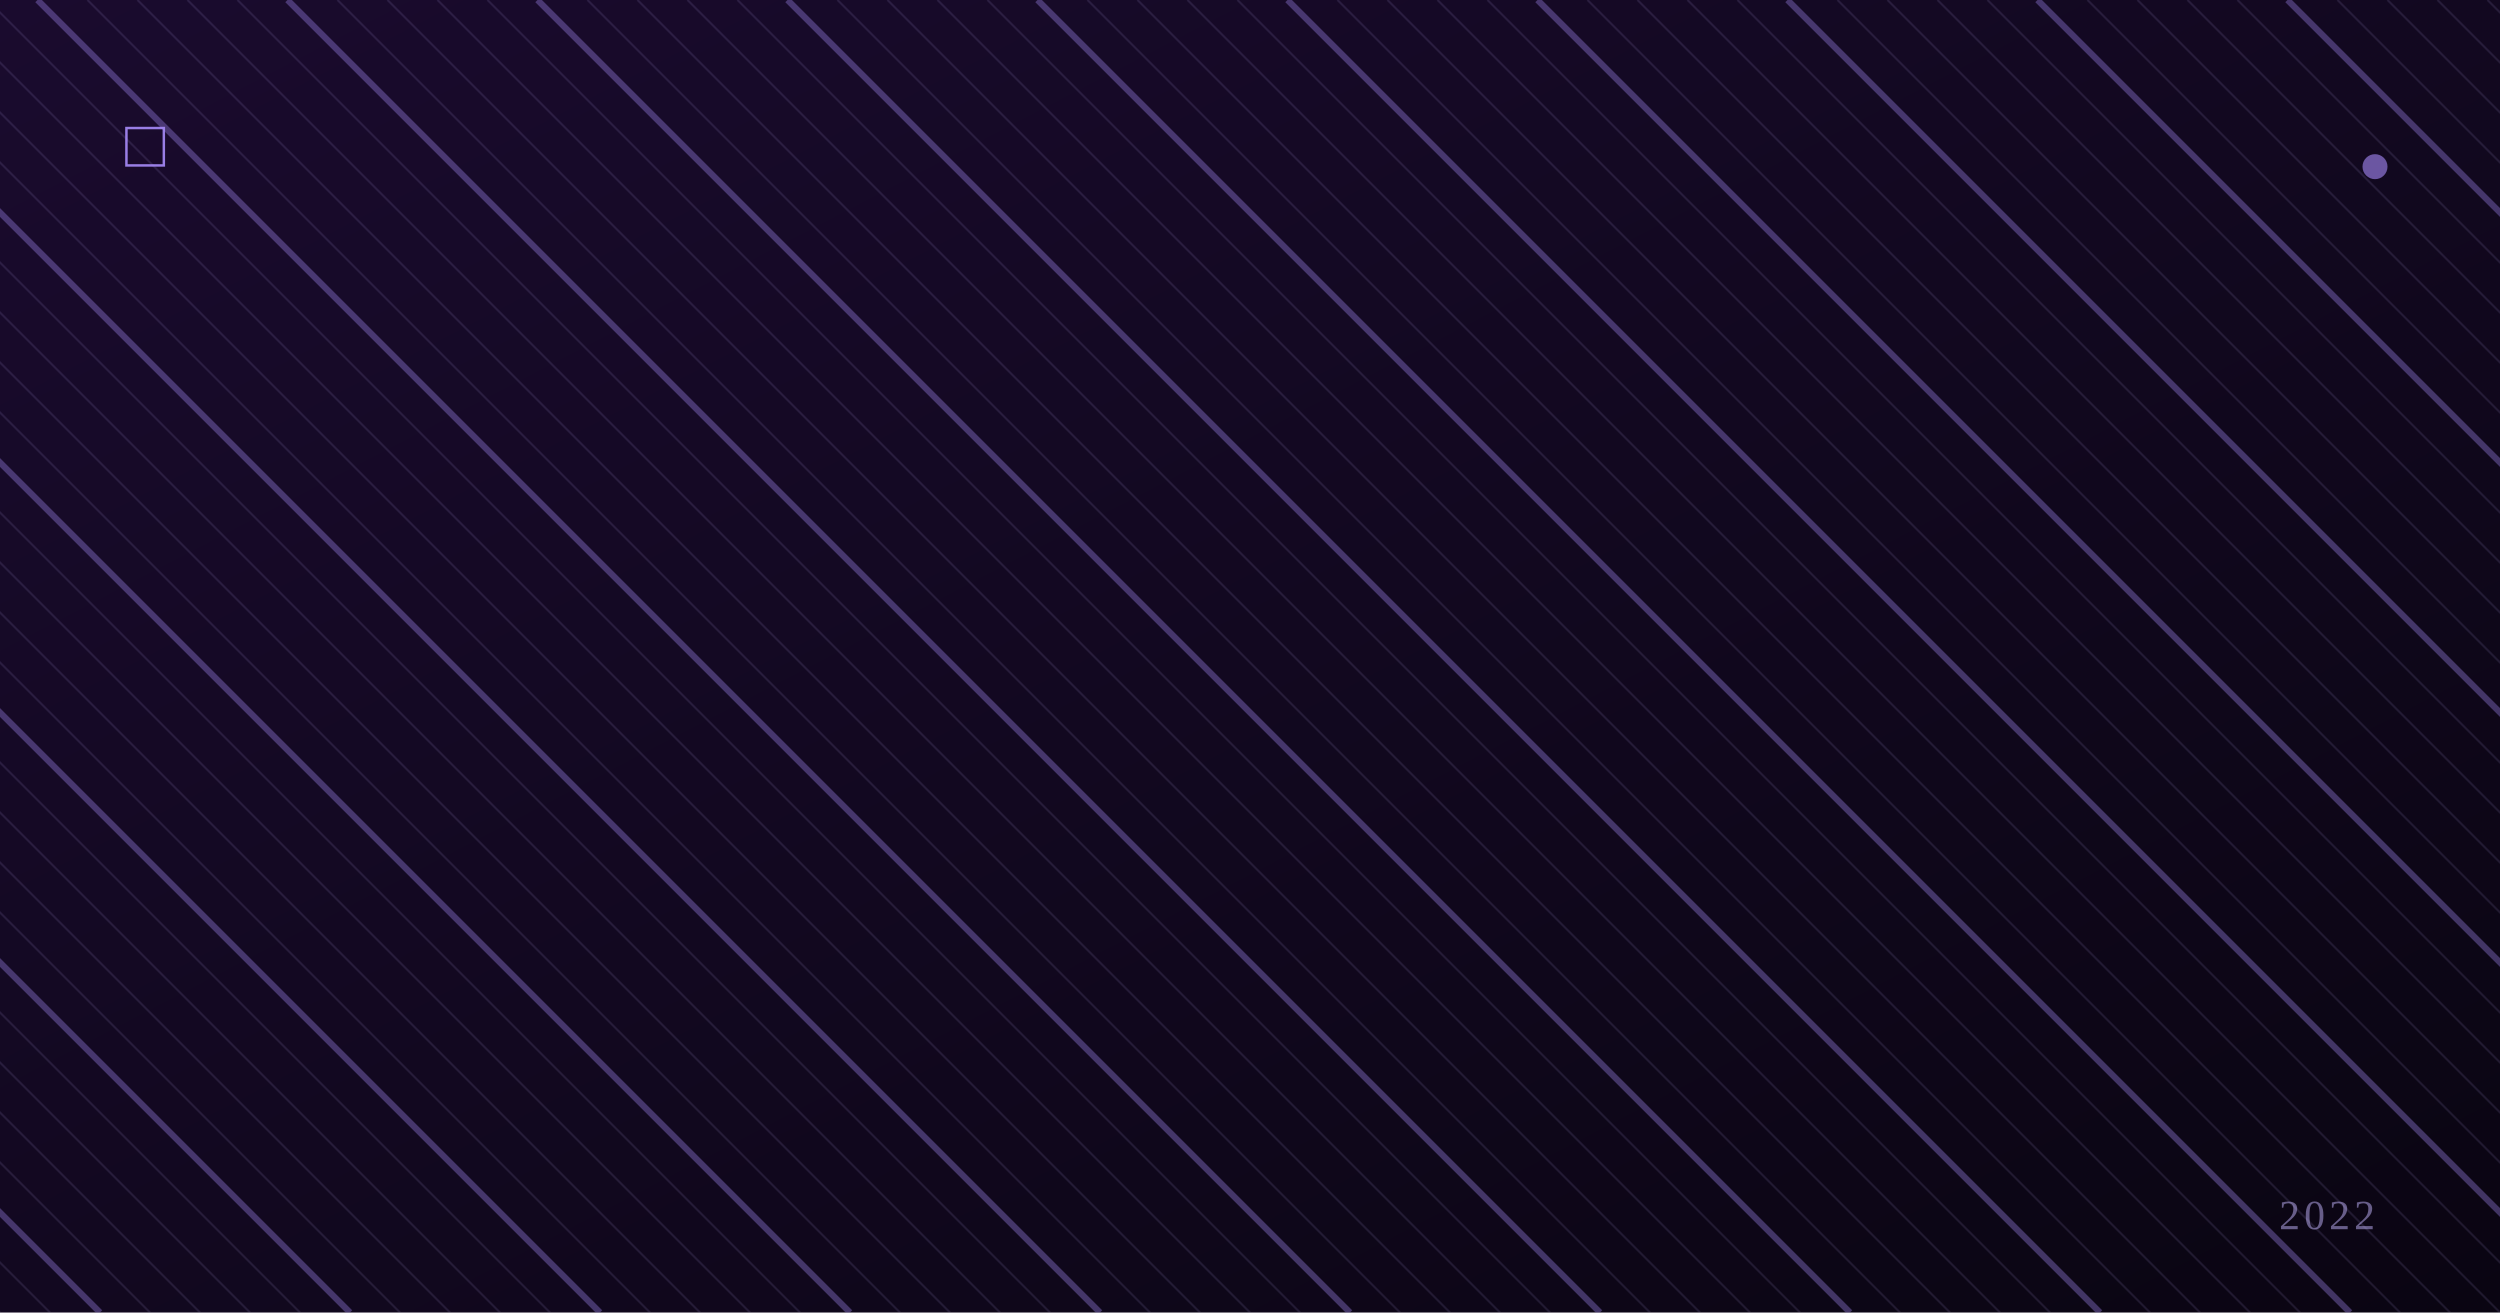
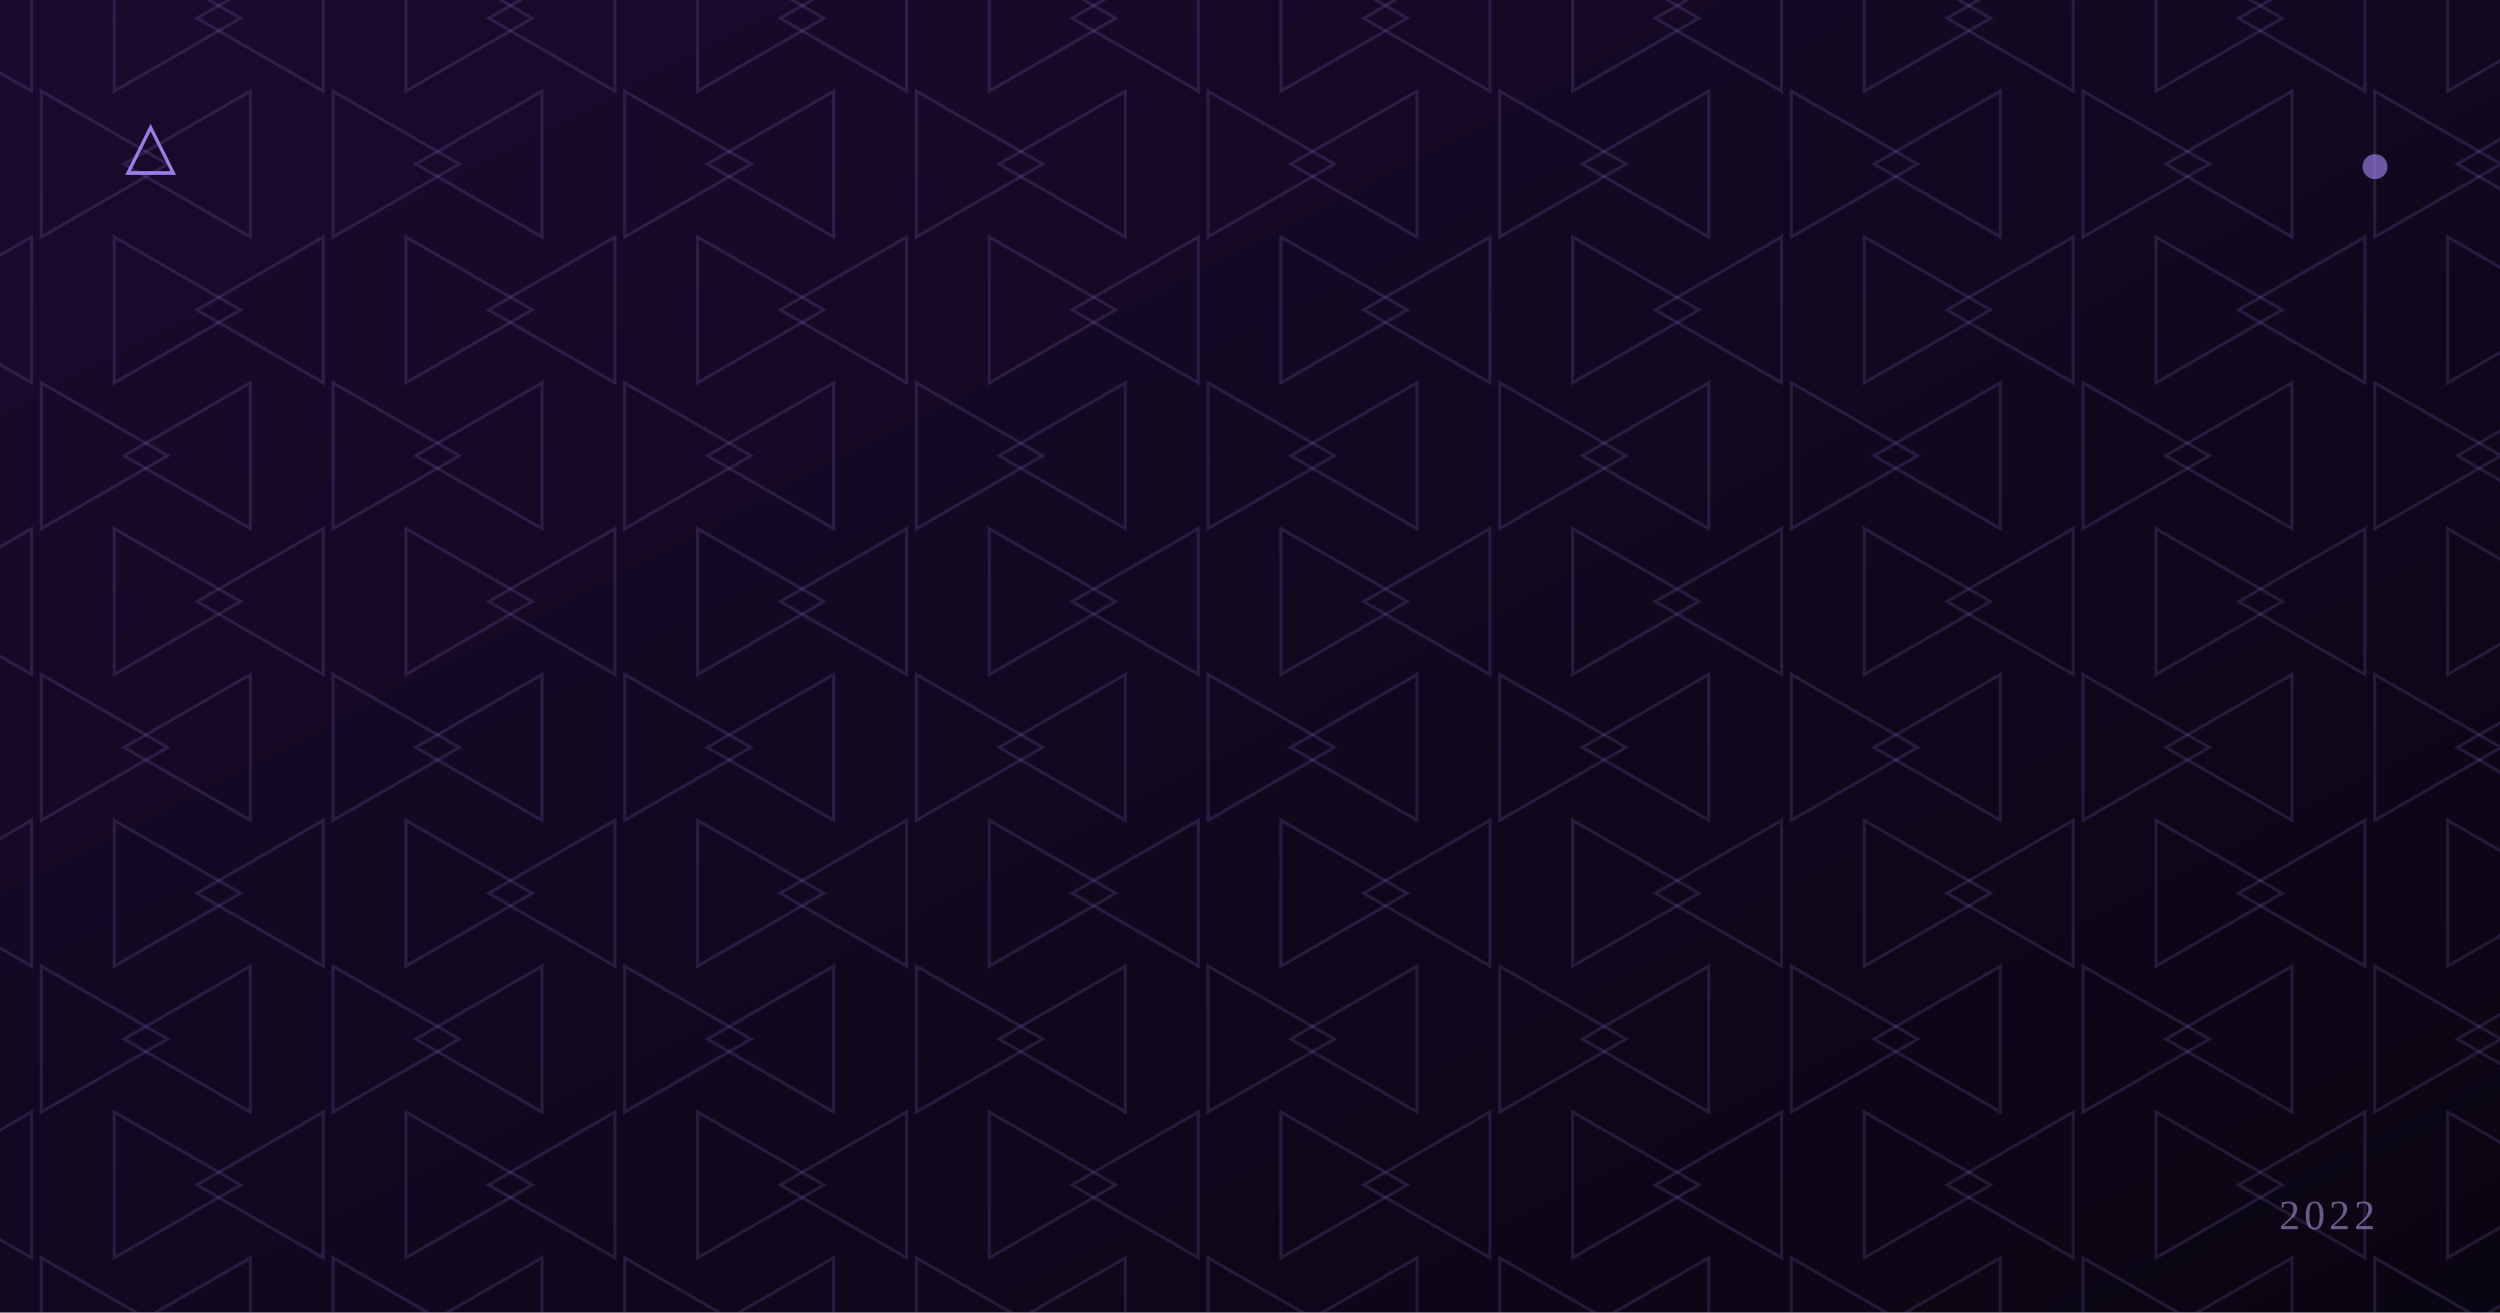
<svg xmlns="http://www.w3.org/2000/svg" viewBox="0 0 1200 630" width="1200" height="630" preserveAspectRatio="xMidYMid slice">
  <defs>
    <linearGradient id="bg-purple-2140036123" x1="0%" y1="0%" x2="100%" y2="100%">
      <stop offset="0%" stop-color="#1A0B2E" />
      <stop offset="100%" stop-color="#0A0512" />
    </linearGradient>
  </defs>
  <rect width="1200" height="630" fill="url(#bg-purple-2140036123)" />
-   <line x1="-630" y1="0" x2="0" y2="630" stroke="#C4B5FD" stroke-width="1" opacity="0.12" />
-   <line x1="-606" y1="0" x2="24" y2="630" stroke="#C4B5FD" stroke-width="1" opacity="0.12" />
-   <line x1="-582" y1="0" x2="48" y2="630" stroke="#A78BFA" stroke-width="3" opacity="0.35" />
-   <line x1="-558" y1="0" x2="72" y2="630" stroke="#C4B5FD" stroke-width="1" opacity="0.12" />
-   <line x1="-534" y1="0" x2="96" y2="630" stroke="#C4B5FD" stroke-width="1" opacity="0.12" />
-   <line x1="-510" y1="0" x2="120" y2="630" stroke="#C4B5FD" stroke-width="1" opacity="0.12" />
-   <line x1="-486" y1="0" x2="144" y2="630" stroke="#C4B5FD" stroke-width="1" opacity="0.12" />
-   <line x1="-462" y1="0" x2="168" y2="630" stroke="#A78BFA" stroke-width="3" opacity="0.35" />
-   <line x1="-438" y1="0" x2="192" y2="630" stroke="#C4B5FD" stroke-width="1" opacity="0.12" />
-   <line x1="-414" y1="0" x2="216" y2="630" stroke="#C4B5FD" stroke-width="1" opacity="0.12" />
-   <line x1="-390" y1="0" x2="240" y2="630" stroke="#C4B5FD" stroke-width="1" opacity="0.12" />
-   <line x1="-366" y1="0" x2="264" y2="630" stroke="#C4B5FD" stroke-width="1" opacity="0.12" />
-   <line x1="-342" y1="0" x2="288" y2="630" stroke="#A78BFA" stroke-width="3" opacity="0.35" />
-   <line x1="-318" y1="0" x2="312" y2="630" stroke="#C4B5FD" stroke-width="1" opacity="0.12" />
-   <line x1="-294" y1="0" x2="336" y2="630" stroke="#C4B5FD" stroke-width="1" opacity="0.12" />
-   <line x1="-270" y1="0" x2="360" y2="630" stroke="#C4B5FD" stroke-width="1" opacity="0.12" />
-   <line x1="-246" y1="0" x2="384" y2="630" stroke="#C4B5FD" stroke-width="1" opacity="0.12" />
-   <line x1="-222" y1="0" x2="408" y2="630" stroke="#A78BFA" stroke-width="3" opacity="0.35" />
-   <line x1="-198" y1="0" x2="432" y2="630" stroke="#C4B5FD" stroke-width="1" opacity="0.12" />
-   <line x1="-174" y1="0" x2="456" y2="630" stroke="#C4B5FD" stroke-width="1" opacity="0.12" />
-   <line x1="-150" y1="0" x2="480" y2="630" stroke="#C4B5FD" stroke-width="1" opacity="0.12" />
-   <line x1="-126" y1="0" x2="504" y2="630" stroke="#C4B5FD" stroke-width="1" opacity="0.12" />
-   <line x1="-102" y1="0" x2="528" y2="630" stroke="#A78BFA" stroke-width="3" opacity="0.35" />
-   <line x1="-78" y1="0" x2="552" y2="630" stroke="#C4B5FD" stroke-width="1" opacity="0.12" />
-   <line x1="-54" y1="0" x2="576" y2="630" stroke="#C4B5FD" stroke-width="1" opacity="0.12" />
-   <line x1="-30" y1="0" x2="600" y2="630" stroke="#C4B5FD" stroke-width="1" opacity="0.12" />
-   <line x1="-6" y1="0" x2="624" y2="630" stroke="#C4B5FD" stroke-width="1" opacity="0.12" />
-   <line x1="18" y1="0" x2="648" y2="630" stroke="#A78BFA" stroke-width="3" opacity="0.35" />
-   <line x1="42" y1="0" x2="672" y2="630" stroke="#C4B5FD" stroke-width="1" opacity="0.12" />
-   <line x1="66" y1="0" x2="696" y2="630" stroke="#C4B5FD" stroke-width="1" opacity="0.12" />
-   <line x1="90" y1="0" x2="720" y2="630" stroke="#C4B5FD" stroke-width="1" opacity="0.12" />
-   <line x1="114" y1="0" x2="744" y2="630" stroke="#C4B5FD" stroke-width="1" opacity="0.12" />
-   <line x1="138" y1="0" x2="768" y2="630" stroke="#A78BFA" stroke-width="3" opacity="0.35" />
-   <line x1="162" y1="0" x2="792" y2="630" stroke="#C4B5FD" stroke-width="1" opacity="0.12" />
-   <line x1="186" y1="0" x2="816" y2="630" stroke="#C4B5FD" stroke-width="1" opacity="0.12" />
-   <line x1="210" y1="0" x2="840" y2="630" stroke="#C4B5FD" stroke-width="1" opacity="0.12" />
-   <line x1="234" y1="0" x2="864" y2="630" stroke="#C4B5FD" stroke-width="1" opacity="0.12" />
-   <line x1="258" y1="0" x2="888" y2="630" stroke="#A78BFA" stroke-width="3" opacity="0.35" />
-   <line x1="282" y1="0" x2="912" y2="630" stroke="#C4B5FD" stroke-width="1" opacity="0.12" />
-   <line x1="306" y1="0" x2="936" y2="630" stroke="#C4B5FD" stroke-width="1" opacity="0.12" />
-   <line x1="330" y1="0" x2="960" y2="630" stroke="#C4B5FD" stroke-width="1" opacity="0.12" />
-   <line x1="354" y1="0" x2="984" y2="630" stroke="#C4B5FD" stroke-width="1" opacity="0.12" />
-   <line x1="378" y1="0" x2="1008" y2="630" stroke="#A78BFA" stroke-width="3" opacity="0.35" />
-   <line x1="402" y1="0" x2="1032" y2="630" stroke="#C4B5FD" stroke-width="1" opacity="0.12" />
-   <line x1="426" y1="0" x2="1056" y2="630" stroke="#C4B5FD" stroke-width="1" opacity="0.12" />
-   <line x1="450" y1="0" x2="1080" y2="630" stroke="#C4B5FD" stroke-width="1" opacity="0.12" />
-   <line x1="474" y1="0" x2="1104" y2="630" stroke="#C4B5FD" stroke-width="1" opacity="0.12" />
-   <line x1="498" y1="0" x2="1128" y2="630" stroke="#A78BFA" stroke-width="3" opacity="0.35" />
-   <line x1="522" y1="0" x2="1152" y2="630" stroke="#C4B5FD" stroke-width="1" opacity="0.12" />
-   <line x1="546" y1="0" x2="1176" y2="630" stroke="#C4B5FD" stroke-width="1" opacity="0.12" />
-   <line x1="570" y1="0" x2="1200" y2="630" stroke="#C4B5FD" stroke-width="1" opacity="0.12" />
-   <line x1="594" y1="0" x2="1224" y2="630" stroke="#C4B5FD" stroke-width="1" opacity="0.12" />
-   <line x1="618" y1="0" x2="1248" y2="630" stroke="#A78BFA" stroke-width="3" opacity="0.35" />
-   <line x1="642" y1="0" x2="1272" y2="630" stroke="#C4B5FD" stroke-width="1" opacity="0.12" />
-   <line x1="666" y1="0" x2="1296" y2="630" stroke="#C4B5FD" stroke-width="1" opacity="0.12" />
-   <line x1="690" y1="0" x2="1320" y2="630" stroke="#C4B5FD" stroke-width="1" opacity="0.12" />
-   <line x1="714" y1="0" x2="1344" y2="630" stroke="#C4B5FD" stroke-width="1" opacity="0.12" />
-   <line x1="738" y1="0" x2="1368" y2="630" stroke="#A78BFA" stroke-width="3" opacity="0.35" />
-   <line x1="762" y1="0" x2="1392" y2="630" stroke="#C4B5FD" stroke-width="1" opacity="0.12" />
-   <line x1="786" y1="0" x2="1416" y2="630" stroke="#C4B5FD" stroke-width="1" opacity="0.12" />
-   <line x1="810" y1="0" x2="1440" y2="630" stroke="#C4B5FD" stroke-width="1" opacity="0.12" />
-   <line x1="834" y1="0" x2="1464" y2="630" stroke="#C4B5FD" stroke-width="1" opacity="0.12" />
-   <line x1="858" y1="0" x2="1488" y2="630" stroke="#A78BFA" stroke-width="3" opacity="0.35" />
-   <line x1="882" y1="0" x2="1512" y2="630" stroke="#C4B5FD" stroke-width="1" opacity="0.12" />
-   <line x1="906" y1="0" x2="1536" y2="630" stroke="#C4B5FD" stroke-width="1" opacity="0.12" />
-   <line x1="930" y1="0" x2="1560" y2="630" stroke="#C4B5FD" stroke-width="1" opacity="0.12" />
-   <line x1="954" y1="0" x2="1584" y2="630" stroke="#C4B5FD" stroke-width="1" opacity="0.12" />
-   <line x1="978" y1="0" x2="1608" y2="630" stroke="#A78BFA" stroke-width="3" opacity="0.35" />
-   <line x1="1002" y1="0" x2="1632" y2="630" stroke="#C4B5FD" stroke-width="1" opacity="0.12" />
-   <line x1="1026" y1="0" x2="1656" y2="630" stroke="#C4B5FD" stroke-width="1" opacity="0.12" />
-   <line x1="1050" y1="0" x2="1680" y2="630" stroke="#C4B5FD" stroke-width="1" opacity="0.12" />
-   <line x1="1074" y1="0" x2="1704" y2="630" stroke="#C4B5FD" stroke-width="1" opacity="0.12" />
-   <line x1="1098" y1="0" x2="1728" y2="630" stroke="#A78BFA" stroke-width="3" opacity="0.35" />
-   <line x1="1122" y1="0" x2="1752" y2="630" stroke="#C4B5FD" stroke-width="1" opacity="0.12" />
-   <line x1="1146" y1="0" x2="1776" y2="630" stroke="#C4B5FD" stroke-width="1" opacity="0.12" />
-   <line x1="1170" y1="0" x2="1800" y2="630" stroke="#C4B5FD" stroke-width="1" opacity="0.12" />
-   <line x1="1194" y1="0" x2="1824" y2="630" stroke="#C4B5FD" stroke-width="1" opacity="0.12" />
-   <line x1="1218" y1="0" x2="1848" y2="630" stroke="#A78BFA" stroke-width="3" opacity="0.35" />
-   <line x1="1242" y1="0" x2="1872" y2="630" stroke="#C4B5FD" stroke-width="1" opacity="0.12" />
-   <line x1="1266" y1="0" x2="1896" y2="630" stroke="#C4B5FD" stroke-width="1" opacity="0.12" />
-   <line x1="1290" y1="0" x2="1920" y2="630" stroke="#C4B5FD" stroke-width="1" opacity="0.12" />
-   <line x1="1314" y1="0" x2="1944" y2="630" stroke="#C4B5FD" stroke-width="1" opacity="0.12" />
-   <line x1="1338" y1="0" x2="1968" y2="630" stroke="#A78BFA" stroke-width="3" opacity="0.35" />
-   <line x1="1362" y1="0" x2="1992" y2="630" stroke="#C4B5FD" stroke-width="1" opacity="0.12" />
-   <line x1="1386" y1="0" x2="2016" y2="630" stroke="#C4B5FD" stroke-width="1" opacity="0.12" />
-   <line x1="1410" y1="0" x2="2040" y2="630" stroke="#C4B5FD" stroke-width="1" opacity="0.12" />
-   <line x1="1434" y1="0" x2="2064" y2="630" stroke="#C4B5FD" stroke-width="1" opacity="0.12" />
-   <line x1="1458" y1="0" x2="2088" y2="630" stroke="#A78BFA" stroke-width="3" opacity="0.35" />
-   <line x1="1482" y1="0" x2="2112" y2="630" stroke="#C4B5FD" stroke-width="1" opacity="0.12" />
-   <line x1="1506" y1="0" x2="2136" y2="630" stroke="#C4B5FD" stroke-width="1" opacity="0.12" />
-   <line x1="1530" y1="0" x2="2160" y2="630" stroke="#C4B5FD" stroke-width="1" opacity="0.12" />
-   <line x1="1554" y1="0" x2="2184" y2="630" stroke="#C4B5FD" stroke-width="1" opacity="0.12" />
-   <line x1="1578" y1="0" x2="2208" y2="630" stroke="#A78BFA" stroke-width="3" opacity="0.35" />
-   <line x1="1602" y1="0" x2="2232" y2="630" stroke="#C4B5FD" stroke-width="1" opacity="0.12" />
-   <line x1="1626" y1="0" x2="2256" y2="630" stroke="#C4B5FD" stroke-width="1" opacity="0.12" />
-   <line x1="1650" y1="0" x2="2280" y2="630" stroke="#C4B5FD" stroke-width="1" opacity="0.12" />
-   <line x1="1674" y1="0" x2="2304" y2="630" stroke="#C4B5FD" stroke-width="1" opacity="0.12" />
-   <line x1="1698" y1="0" x2="2328" y2="630" stroke="#A78BFA" stroke-width="3" opacity="0.35" />
-   <line x1="1722" y1="0" x2="2352" y2="630" stroke="#C4B5FD" stroke-width="1" opacity="0.12" />
-   <line x1="1746" y1="0" x2="2376" y2="630" stroke="#C4B5FD" stroke-width="1" opacity="0.12" />
-   <line x1="1770" y1="0" x2="2400" y2="630" stroke="#C4B5FD" stroke-width="1" opacity="0.12" />
-   <line x1="1794" y1="0" x2="2424" y2="630" stroke="#C4B5FD" stroke-width="1" opacity="0.12" />
-   <line x1="1818" y1="0" x2="2448" y2="630" stroke="#A78BFA" stroke-width="3" opacity="0.35" />
-   <text x="60" y="80" font-family="Georgia, 'Times New Roman', serif" font-size="32" fill="#A78BFA" opacity="0.9">□</text>
+   <polygon points="-70,-30.31 -105,30.31 -35,30.31" fill="none" stroke="#A78BFA" stroke-width="1.5" opacity="0.15" transform="rotate(-30 -70 0)" />
+   <polygon points="0,-30.31 -35,30.31 35,30.31" fill="none" stroke="#A78BFA" stroke-width="1.5" opacity="0.15" transform="rotate(30 0 0)" />
+   <polygon points="70,-30.31 35,30.31 105,30.31" fill="none" stroke="#A78BFA" stroke-width="1.5" opacity="0.15" transform="rotate(-30 70 0)" />
+   <polygon points="140,-30.31 105,30.31 175,30.31" fill="none" stroke="#A78BFA" stroke-width="1.5" opacity="0.15" transform="rotate(30 140 0)" />
+   <polygon points="210,-30.31 175,30.31 245,30.31" fill="none" stroke="#A78BFA" stroke-width="1.5" opacity="0.15" transform="rotate(-30 210 0)" />
+   <polygon points="280,-30.31 245,30.31 315,30.31" fill="none" stroke="#A78BFA" stroke-width="1.5" opacity="0.15" transform="rotate(30 280 0)" />
+   <polygon points="350,-30.31 315,30.31 385,30.31" fill="none" stroke="#A78BFA" stroke-width="1.5" opacity="0.15" transform="rotate(-30 350 0)" />
+   <polygon points="420,-30.31 385,30.31 455,30.31" fill="none" stroke="#A78BFA" stroke-width="1.5" opacity="0.15" transform="rotate(30 420 0)" />
+   <polygon points="490,-30.31 455,30.31 525,30.31" fill="none" stroke="#A78BFA" stroke-width="1.5" opacity="0.15" transform="rotate(-30 490 0)" />
+   <polygon points="560,-30.31 525,30.31 595,30.31" fill="none" stroke="#A78BFA" stroke-width="1.5" opacity="0.15" transform="rotate(30 560 0)" />
+   <polygon points="630,-30.31 595,30.31 665,30.31" fill="none" stroke="#A78BFA" stroke-width="1.5" opacity="0.15" transform="rotate(-30 630 0)" />
+   <polygon points="700,-30.31 665,30.31 735,30.31" fill="none" stroke="#A78BFA" stroke-width="1.5" opacity="0.15" transform="rotate(30 700 0)" />
+   <polygon points="770,-30.31 735,30.31 805,30.31" fill="none" stroke="#A78BFA" stroke-width="1.5" opacity="0.15" transform="rotate(-30 770 0)" />
+   <polygon points="840,-30.31 805,30.31 875,30.31" fill="none" stroke="#A78BFA" stroke-width="1.5" opacity="0.15" transform="rotate(30 840 0)" />
+   <polygon points="910,-30.31 875,30.31 945,30.31" fill="none" stroke="#A78BFA" stroke-width="1.5" opacity="0.15" transform="rotate(-30 910 0)" />
+   <polygon points="980,-30.31 945,30.31 1015,30.31" fill="none" stroke="#A78BFA" stroke-width="1.5" opacity="0.15" transform="rotate(30 980 0)" />
+   <polygon points="1050,-30.31 1015,30.31 1085,30.31" fill="none" stroke="#A78BFA" stroke-width="1.5" opacity="0.15" transform="rotate(-30 1050 0)" />
+   <polygon points="1120,-30.31 1085,30.31 1155,30.31" fill="none" stroke="#A78BFA" stroke-width="1.5" opacity="0.15" transform="rotate(30 1120 0)" />
+   <polygon points="1190,-30.31 1155,30.31 1225,30.31" fill="none" stroke="#A78BFA" stroke-width="1.5" opacity="0.15" transform="rotate(-30 1190 0)" />
+   <polygon points="1260,-30.31 1225,30.31 1295,30.31" fill="none" stroke="#A78BFA" stroke-width="1.5" opacity="0.15" transform="rotate(30 1260 0)" />
+   <polygon points="-35,39.69 -70,100.31 0,100.31" fill="none" stroke="#A78BFA" stroke-width="1.5" opacity="0.15" transform="rotate(30 -35 70)" />
+   <polygon points="35,39.69 0,100.31 70,100.31" fill="none" stroke="#A78BFA" stroke-width="1.5" opacity="0.15" transform="rotate(-30 35 70)" />
+   <polygon points="105,39.69 70,100.31 140,100.31" fill="none" stroke="#A78BFA" stroke-width="1.5" opacity="0.15" transform="rotate(30 105 70)" />
+   <polygon points="175,39.69 140,100.31 210,100.31" fill="none" stroke="#A78BFA" stroke-width="1.5" opacity="0.15" transform="rotate(-30 175 70)" />
+   <polygon points="245,39.69 210,100.31 280,100.31" fill="none" stroke="#A78BFA" stroke-width="1.5" opacity="0.15" transform="rotate(30 245 70)" />
+   <polygon points="315,39.69 280,100.31 350,100.31" fill="none" stroke="#A78BFA" stroke-width="1.5" opacity="0.15" transform="rotate(-30 315 70)" />
+   <polygon points="385,39.69 350,100.31 420,100.31" fill="none" stroke="#A78BFA" stroke-width="1.5" opacity="0.15" transform="rotate(30 385 70)" />
+   <polygon points="455,39.69 420,100.31 490,100.31" fill="none" stroke="#A78BFA" stroke-width="1.5" opacity="0.15" transform="rotate(-30 455 70)" />
+   <polygon points="525,39.69 490,100.31 560,100.31" fill="none" stroke="#A78BFA" stroke-width="1.5" opacity="0.15" transform="rotate(30 525 70)" />
+   <polygon points="595,39.69 560,100.31 630,100.31" fill="none" stroke="#A78BFA" stroke-width="1.5" opacity="0.15" transform="rotate(-30 595 70)" />
+   <polygon points="665,39.69 630,100.31 700,100.31" fill="none" stroke="#A78BFA" stroke-width="1.5" opacity="0.15" transform="rotate(30 665 70)" />
+   <polygon points="735,39.69 700,100.31 770,100.31" fill="none" stroke="#A78BFA" stroke-width="1.5" opacity="0.15" transform="rotate(-30 735 70)" />
+   <polygon points="805,39.69 770,100.31 840,100.31" fill="none" stroke="#A78BFA" stroke-width="1.5" opacity="0.15" transform="rotate(30 805 70)" />
+   <polygon points="875,39.69 840,100.31 910,100.31" fill="none" stroke="#A78BFA" stroke-width="1.5" opacity="0.15" transform="rotate(-30 875 70)" />
+   <polygon points="945,39.69 910,100.31 980,100.31" fill="none" stroke="#A78BFA" stroke-width="1.5" opacity="0.15" transform="rotate(30 945 70)" />
+   <polygon points="1015,39.69 980,100.31 1050,100.31" fill="none" stroke="#A78BFA" stroke-width="1.5" opacity="0.15" transform="rotate(-30 1015 70)" />
+   <polygon points="1085,39.69 1050,100.31 1120,100.31" fill="none" stroke="#A78BFA" stroke-width="1.5" opacity="0.15" transform="rotate(30 1085 70)" />
+   <polygon points="1155,39.69 1120,100.31 1190,100.31" fill="none" stroke="#A78BFA" stroke-width="1.5" opacity="0.15" transform="rotate(-30 1155 70)" />
+   <polygon points="1225,39.69 1190,100.31 1260,100.31" fill="none" stroke="#A78BFA" stroke-width="1.5" opacity="0.15" transform="rotate(30 1225 70)" />
+   <polygon points="1295,39.69 1260,100.31 1330,100.31" fill="none" stroke="#A78BFA" stroke-width="1.5" opacity="0.15" transform="rotate(-30 1295 70)" />
+   <polygon points="-70,109.69 -105,170.31 -35,170.31" fill="none" stroke="#A78BFA" stroke-width="1.5" opacity="0.15" transform="rotate(-30 -70 140)" />
+   <polygon points="0,109.69 -35,170.31 35,170.31" fill="none" stroke="#A78BFA" stroke-width="1.5" opacity="0.15" transform="rotate(30 0 140)" />
+   <polygon points="70,109.69 35,170.31 105,170.31" fill="none" stroke="#A78BFA" stroke-width="1.5" opacity="0.15" transform="rotate(-30 70 140)" />
+   <polygon points="140,109.69 105,170.31 175,170.31" fill="none" stroke="#A78BFA" stroke-width="1.5" opacity="0.15" transform="rotate(30 140 140)" />
+   <polygon points="210,109.69 175,170.31 245,170.31" fill="none" stroke="#A78BFA" stroke-width="1.5" opacity="0.15" transform="rotate(-30 210 140)" />
+   <polygon points="280,109.69 245,170.31 315,170.31" fill="none" stroke="#A78BFA" stroke-width="1.5" opacity="0.15" transform="rotate(30 280 140)" />
+   <polygon points="350,109.69 315,170.31 385,170.31" fill="none" stroke="#A78BFA" stroke-width="1.5" opacity="0.15" transform="rotate(-30 350 140)" />
+   <polygon points="420,109.69 385,170.31 455,170.31" fill="none" stroke="#A78BFA" stroke-width="1.5" opacity="0.15" transform="rotate(30 420 140)" />
+   <polygon points="490,109.69 455,170.31 525,170.31" fill="none" stroke="#A78BFA" stroke-width="1.5" opacity="0.15" transform="rotate(-30 490 140)" />
+   <polygon points="560,109.69 525,170.31 595,170.31" fill="none" stroke="#A78BFA" stroke-width="1.5" opacity="0.15" transform="rotate(30 560 140)" />
+   <polygon points="630,109.69 595,170.31 665,170.31" fill="none" stroke="#A78BFA" stroke-width="1.5" opacity="0.15" transform="rotate(-30 630 140)" />
+   <polygon points="700,109.69 665,170.31 735,170.31" fill="none" stroke="#A78BFA" stroke-width="1.5" opacity="0.15" transform="rotate(30 700 140)" />
+   <polygon points="770,109.69 735,170.31 805,170.31" fill="none" stroke="#A78BFA" stroke-width="1.5" opacity="0.15" transform="rotate(-30 770 140)" />
+   <polygon points="840,109.69 805,170.31 875,170.31" fill="none" stroke="#A78BFA" stroke-width="1.5" opacity="0.15" transform="rotate(30 840 140)" />
+   <polygon points="910,109.69 875,170.31 945,170.31" fill="none" stroke="#A78BFA" stroke-width="1.5" opacity="0.15" transform="rotate(-30 910 140)" />
+   <polygon points="980,109.69 945,170.31 1015,170.31" fill="none" stroke="#A78BFA" stroke-width="1.5" opacity="0.15" transform="rotate(30 980 140)" />
+   <polygon points="1050,109.69 1015,170.31 1085,170.31" fill="none" stroke="#A78BFA" stroke-width="1.5" opacity="0.15" transform="rotate(-30 1050 140)" />
+   <polygon points="1120,109.69 1085,170.31 1155,170.31" fill="none" stroke="#A78BFA" stroke-width="1.5" opacity="0.15" transform="rotate(30 1120 140)" />
+   <polygon points="1190,109.69 1155,170.31 1225,170.31" fill="none" stroke="#A78BFA" stroke-width="1.5" opacity="0.15" transform="rotate(-30 1190 140)" />
+   <polygon points="1260,109.69 1225,170.31 1295,170.31" fill="none" stroke="#A78BFA" stroke-width="1.5" opacity="0.15" transform="rotate(30 1260 140)" />
+   <polygon points="-35,179.69 -70,240.31 0,240.31" fill="none" stroke="#A78BFA" stroke-width="1.5" opacity="0.15" transform="rotate(30 -35 210)" />
+   <polygon points="35,179.69 0,240.31 70,240.31" fill="none" stroke="#A78BFA" stroke-width="1.5" opacity="0.15" transform="rotate(-30 35 210)" />
+   <polygon points="105,179.69 70,240.31 140,240.31" fill="none" stroke="#A78BFA" stroke-width="1.5" opacity="0.15" transform="rotate(30 105 210)" />
+   <polygon points="175,179.69 140,240.31 210,240.31" fill="none" stroke="#A78BFA" stroke-width="1.5" opacity="0.15" transform="rotate(-30 175 210)" />
+   <polygon points="245,179.69 210,240.31 280,240.31" fill="none" stroke="#A78BFA" stroke-width="1.5" opacity="0.15" transform="rotate(30 245 210)" />
+   <polygon points="315,179.69 280,240.31 350,240.31" fill="none" stroke="#A78BFA" stroke-width="1.5" opacity="0.15" transform="rotate(-30 315 210)" />
+   <polygon points="385,179.69 350,240.31 420,240.31" fill="none" stroke="#A78BFA" stroke-width="1.5" opacity="0.15" transform="rotate(30 385 210)" />
+   <polygon points="455,179.69 420,240.31 490,240.31" fill="none" stroke="#A78BFA" stroke-width="1.5" opacity="0.15" transform="rotate(-30 455 210)" />
+   <polygon points="525,179.69 490,240.31 560,240.31" fill="none" stroke="#A78BFA" stroke-width="1.5" opacity="0.15" transform="rotate(30 525 210)" />
+   <polygon points="595,179.69 560,240.31 630,240.31" fill="none" stroke="#A78BFA" stroke-width="1.5" opacity="0.15" transform="rotate(-30 595 210)" />
+   <polygon points="665,179.69 630,240.31 700,240.31" fill="none" stroke="#A78BFA" stroke-width="1.5" opacity="0.15" transform="rotate(30 665 210)" />
+   <polygon points="735,179.69 700,240.31 770,240.31" fill="none" stroke="#A78BFA" stroke-width="1.5" opacity="0.15" transform="rotate(-30 735 210)" />
+   <polygon points="805,179.69 770,240.31 840,240.31" fill="none" stroke="#A78BFA" stroke-width="1.5" opacity="0.15" transform="rotate(30 805 210)" />
+   <polygon points="875,179.69 840,240.31 910,240.31" fill="none" stroke="#A78BFA" stroke-width="1.5" opacity="0.15" transform="rotate(-30 875 210)" />
+   <polygon points="945,179.69 910,240.31 980,240.31" fill="none" stroke="#A78BFA" stroke-width="1.5" opacity="0.15" transform="rotate(30 945 210)" />
+   <polygon points="1015,179.69 980,240.31 1050,240.31" fill="none" stroke="#A78BFA" stroke-width="1.5" opacity="0.15" transform="rotate(-30 1015 210)" />
+   <polygon points="1085,179.69 1050,240.31 1120,240.31" fill="none" stroke="#A78BFA" stroke-width="1.5" opacity="0.15" transform="rotate(30 1085 210)" />
+   <polygon points="1155,179.69 1120,240.31 1190,240.31" fill="none" stroke="#A78BFA" stroke-width="1.5" opacity="0.15" transform="rotate(-30 1155 210)" />
+   <polygon points="1225,179.69 1190,240.31 1260,240.31" fill="none" stroke="#A78BFA" stroke-width="1.5" opacity="0.15" transform="rotate(30 1225 210)" />
+   <polygon points="1295,179.69 1260,240.31 1330,240.31" fill="none" stroke="#A78BFA" stroke-width="1.5" opacity="0.15" transform="rotate(-30 1295 210)" />
+   <polygon points="-70,249.69 -105,310.31 -35,310.31" fill="none" stroke="#A78BFA" stroke-width="1.5" opacity="0.15" transform="rotate(-30 -70 280)" />
+   <polygon points="0,249.69 -35,310.31 35,310.31" fill="none" stroke="#A78BFA" stroke-width="1.5" opacity="0.15" transform="rotate(30 0 280)" />
+   <polygon points="70,249.69 35,310.31 105,310.31" fill="none" stroke="#A78BFA" stroke-width="1.5" opacity="0.15" transform="rotate(-30 70 280)" />
+   <polygon points="140,249.69 105,310.31 175,310.31" fill="none" stroke="#A78BFA" stroke-width="1.5" opacity="0.15" transform="rotate(30 140 280)" />
+   <polygon points="210,249.69 175,310.31 245,310.31" fill="none" stroke="#A78BFA" stroke-width="1.5" opacity="0.15" transform="rotate(-30 210 280)" />
+   <polygon points="280,249.69 245,310.31 315,310.31" fill="none" stroke="#A78BFA" stroke-width="1.5" opacity="0.15" transform="rotate(30 280 280)" />
+   <polygon points="350,249.69 315,310.31 385,310.31" fill="none" stroke="#A78BFA" stroke-width="1.5" opacity="0.15" transform="rotate(-30 350 280)" />
+   <polygon points="420,249.69 385,310.31 455,310.31" fill="none" stroke="#A78BFA" stroke-width="1.5" opacity="0.15" transform="rotate(30 420 280)" />
+   <polygon points="490,249.69 455,310.31 525,310.31" fill="none" stroke="#A78BFA" stroke-width="1.5" opacity="0.15" transform="rotate(-30 490 280)" />
+   <polygon points="560,249.69 525,310.31 595,310.31" fill="none" stroke="#A78BFA" stroke-width="1.5" opacity="0.15" transform="rotate(30 560 280)" />
+   <polygon points="630,249.69 595,310.31 665,310.31" fill="none" stroke="#A78BFA" stroke-width="1.5" opacity="0.15" transform="rotate(-30 630 280)" />
+   <polygon points="700,249.69 665,310.31 735,310.31" fill="none" stroke="#A78BFA" stroke-width="1.5" opacity="0.15" transform="rotate(30 700 280)" />
+   <polygon points="770,249.69 735,310.31 805,310.31" fill="none" stroke="#A78BFA" stroke-width="1.5" opacity="0.15" transform="rotate(-30 770 280)" />
+   <polygon points="840,249.69 805,310.31 875,310.31" fill="none" stroke="#A78BFA" stroke-width="1.5" opacity="0.15" transform="rotate(30 840 280)" />
+   <polygon points="910,249.69 875,310.31 945,310.31" fill="none" stroke="#A78BFA" stroke-width="1.5" opacity="0.15" transform="rotate(-30 910 280)" />
+   <polygon points="980,249.69 945,310.31 1015,310.31" fill="none" stroke="#A78BFA" stroke-width="1.5" opacity="0.15" transform="rotate(30 980 280)" />
+   <polygon points="1050,249.69 1015,310.31 1085,310.31" fill="none" stroke="#A78BFA" stroke-width="1.5" opacity="0.15" transform="rotate(-30 1050 280)" />
+   <polygon points="1120,249.69 1085,310.31 1155,310.31" fill="none" stroke="#A78BFA" stroke-width="1.5" opacity="0.15" transform="rotate(30 1120 280)" />
+   <polygon points="1190,249.69 1155,310.31 1225,310.31" fill="none" stroke="#A78BFA" stroke-width="1.5" opacity="0.15" transform="rotate(-30 1190 280)" />
+   <polygon points="1260,249.69 1225,310.31 1295,310.31" fill="none" stroke="#A78BFA" stroke-width="1.5" opacity="0.15" transform="rotate(30 1260 280)" />
+   <polygon points="-35,319.69 -70,380.31 0,380.31" fill="none" stroke="#A78BFA" stroke-width="1.5" opacity="0.15" transform="rotate(30 -35 350)" />
+   <polygon points="35,319.69 0,380.31 70,380.31" fill="none" stroke="#A78BFA" stroke-width="1.5" opacity="0.15" transform="rotate(-30 35 350)" />
+   <polygon points="105,319.69 70,380.31 140,380.31" fill="none" stroke="#A78BFA" stroke-width="1.5" opacity="0.15" transform="rotate(30 105 350)" />
+   <polygon points="175,319.69 140,380.31 210,380.31" fill="none" stroke="#A78BFA" stroke-width="1.5" opacity="0.15" transform="rotate(-30 175 350)" />
+   <polygon points="245,319.69 210,380.31 280,380.31" fill="none" stroke="#A78BFA" stroke-width="1.5" opacity="0.15" transform="rotate(30 245 350)" />
+   <polygon points="315,319.69 280,380.31 350,380.31" fill="none" stroke="#A78BFA" stroke-width="1.5" opacity="0.15" transform="rotate(-30 315 350)" />
+   <polygon points="385,319.69 350,380.31 420,380.31" fill="none" stroke="#A78BFA" stroke-width="1.5" opacity="0.15" transform="rotate(30 385 350)" />
+   <polygon points="455,319.69 420,380.31 490,380.31" fill="none" stroke="#A78BFA" stroke-width="1.5" opacity="0.15" transform="rotate(-30 455 350)" />
+   <polygon points="525,319.69 490,380.31 560,380.31" fill="none" stroke="#A78BFA" stroke-width="1.5" opacity="0.15" transform="rotate(30 525 350)" />
+   <polygon points="595,319.69 560,380.31 630,380.31" fill="none" stroke="#A78BFA" stroke-width="1.5" opacity="0.15" transform="rotate(-30 595 350)" />
+   <polygon points="665,319.69 630,380.31 700,380.31" fill="none" stroke="#A78BFA" stroke-width="1.5" opacity="0.15" transform="rotate(30 665 350)" />
+   <polygon points="735,319.69 700,380.31 770,380.31" fill="none" stroke="#A78BFA" stroke-width="1.5" opacity="0.15" transform="rotate(-30 735 350)" />
+   <polygon points="805,319.69 770,380.31 840,380.31" fill="none" stroke="#A78BFA" stroke-width="1.5" opacity="0.15" transform="rotate(30 805 350)" />
+   <polygon points="875,319.69 840,380.31 910,380.31" fill="none" stroke="#A78BFA" stroke-width="1.5" opacity="0.15" transform="rotate(-30 875 350)" />
+   <polygon points="945,319.69 910,380.31 980,380.31" fill="none" stroke="#A78BFA" stroke-width="1.5" opacity="0.15" transform="rotate(30 945 350)" />
+   <polygon points="1015,319.69 980,380.31 1050,380.31" fill="none" stroke="#A78BFA" stroke-width="1.5" opacity="0.15" transform="rotate(-30 1015 350)" />
+   <polygon points="1085,319.69 1050,380.31 1120,380.31" fill="none" stroke="#A78BFA" stroke-width="1.5" opacity="0.15" transform="rotate(30 1085 350)" />
+   <polygon points="1155,319.69 1120,380.31 1190,380.31" fill="none" stroke="#A78BFA" stroke-width="1.5" opacity="0.15" transform="rotate(-30 1155 350)" />
+   <polygon points="1225,319.69 1190,380.31 1260,380.31" fill="none" stroke="#A78BFA" stroke-width="1.5" opacity="0.15" transform="rotate(30 1225 350)" />
+   <polygon points="1295,319.69 1260,380.31 1330,380.31" fill="none" stroke="#A78BFA" stroke-width="1.5" opacity="0.15" transform="rotate(-30 1295 350)" />
+   <polygon points="-70,389.69 -105,450.31 -35,450.31" fill="none" stroke="#A78BFA" stroke-width="1.5" opacity="0.15" transform="rotate(-30 -70 420)" />
+   <polygon points="0,389.69 -35,450.31 35,450.31" fill="none" stroke="#A78BFA" stroke-width="1.5" opacity="0.15" transform="rotate(30 0 420)" />
+   <polygon points="70,389.69 35,450.31 105,450.31" fill="none" stroke="#A78BFA" stroke-width="1.5" opacity="0.15" transform="rotate(-30 70 420)" />
+   <polygon points="140,389.69 105,450.31 175,450.31" fill="none" stroke="#A78BFA" stroke-width="1.5" opacity="0.15" transform="rotate(30 140 420)" />
+   <polygon points="210,389.69 175,450.31 245,450.31" fill="none" stroke="#A78BFA" stroke-width="1.5" opacity="0.15" transform="rotate(-30 210 420)" />
+   <polygon points="280,389.69 245,450.31 315,450.31" fill="none" stroke="#A78BFA" stroke-width="1.5" opacity="0.15" transform="rotate(30 280 420)" />
+   <polygon points="350,389.69 315,450.31 385,450.31" fill="none" stroke="#A78BFA" stroke-width="1.5" opacity="0.15" transform="rotate(-30 350 420)" />
+   <polygon points="420,389.69 385,450.31 455,450.31" fill="none" stroke="#A78BFA" stroke-width="1.5" opacity="0.15" transform="rotate(30 420 420)" />
+   <polygon points="490,389.69 455,450.31 525,450.31" fill="none" stroke="#A78BFA" stroke-width="1.5" opacity="0.15" transform="rotate(-30 490 420)" />
+   <polygon points="560,389.69 525,450.31 595,450.31" fill="none" stroke="#A78BFA" stroke-width="1.5" opacity="0.15" transform="rotate(30 560 420)" />
+   <polygon points="630,389.69 595,450.31 665,450.31" fill="none" stroke="#A78BFA" stroke-width="1.5" opacity="0.15" transform="rotate(-30 630 420)" />
+   <polygon points="700,389.69 665,450.31 735,450.31" fill="none" stroke="#A78BFA" stroke-width="1.5" opacity="0.15" transform="rotate(30 700 420)" />
+   <polygon points="770,389.69 735,450.31 805,450.31" fill="none" stroke="#A78BFA" stroke-width="1.5" opacity="0.15" transform="rotate(-30 770 420)" />
+   <polygon points="840,389.69 805,450.31 875,450.31" fill="none" stroke="#A78BFA" stroke-width="1.5" opacity="0.15" transform="rotate(30 840 420)" />
+   <polygon points="910,389.69 875,450.31 945,450.31" fill="none" stroke="#A78BFA" stroke-width="1.5" opacity="0.15" transform="rotate(-30 910 420)" />
+   <polygon points="980,389.69 945,450.31 1015,450.31" fill="none" stroke="#A78BFA" stroke-width="1.5" opacity="0.15" transform="rotate(30 980 420)" />
+   <polygon points="1050,389.69 1015,450.31 1085,450.31" fill="none" stroke="#A78BFA" stroke-width="1.5" opacity="0.15" transform="rotate(-30 1050 420)" />
+   <polygon points="1120,389.69 1085,450.31 1155,450.31" fill="none" stroke="#A78BFA" stroke-width="1.5" opacity="0.15" transform="rotate(30 1120 420)" />
+   <polygon points="1190,389.69 1155,450.31 1225,450.31" fill="none" stroke="#A78BFA" stroke-width="1.5" opacity="0.15" transform="rotate(-30 1190 420)" />
+   <polygon points="1260,389.69 1225,450.31 1295,450.31" fill="none" stroke="#A78BFA" stroke-width="1.5" opacity="0.15" transform="rotate(30 1260 420)" />
+   <polygon points="-35,459.69 -70,520.31 0,520.31" fill="none" stroke="#A78BFA" stroke-width="1.5" opacity="0.15" transform="rotate(30 -35 490)" />
+   <polygon points="35,459.69 0,520.31 70,520.31" fill="none" stroke="#A78BFA" stroke-width="1.5" opacity="0.15" transform="rotate(-30 35 490)" />
+   <polygon points="105,459.69 70,520.31 140,520.31" fill="none" stroke="#A78BFA" stroke-width="1.5" opacity="0.15" transform="rotate(30 105 490)" />
+   <polygon points="175,459.69 140,520.31 210,520.31" fill="none" stroke="#A78BFA" stroke-width="1.5" opacity="0.15" transform="rotate(-30 175 490)" />
+   <polygon points="245,459.69 210,520.31 280,520.31" fill="none" stroke="#A78BFA" stroke-width="1.5" opacity="0.15" transform="rotate(30 245 490)" />
+   <polygon points="315,459.69 280,520.31 350,520.31" fill="none" stroke="#A78BFA" stroke-width="1.5" opacity="0.15" transform="rotate(-30 315 490)" />
+   <polygon points="385,459.69 350,520.31 420,520.31" fill="none" stroke="#A78BFA" stroke-width="1.5" opacity="0.15" transform="rotate(30 385 490)" />
+   <polygon points="455,459.69 420,520.31 490,520.31" fill="none" stroke="#A78BFA" stroke-width="1.5" opacity="0.15" transform="rotate(-30 455 490)" />
+   <polygon points="525,459.69 490,520.31 560,520.31" fill="none" stroke="#A78BFA" stroke-width="1.5" opacity="0.15" transform="rotate(30 525 490)" />
+   <polygon points="595,459.69 560,520.31 630,520.31" fill="none" stroke="#A78BFA" stroke-width="1.5" opacity="0.15" transform="rotate(-30 595 490)" />
+   <polygon points="665,459.69 630,520.31 700,520.31" fill="none" stroke="#A78BFA" stroke-width="1.5" opacity="0.15" transform="rotate(30 665 490)" />
+   <polygon points="735,459.69 700,520.31 770,520.31" fill="none" stroke="#A78BFA" stroke-width="1.5" opacity="0.15" transform="rotate(-30 735 490)" />
+   <polygon points="805,459.69 770,520.31 840,520.31" fill="none" stroke="#A78BFA" stroke-width="1.5" opacity="0.15" transform="rotate(30 805 490)" />
+   <polygon points="875,459.69 840,520.31 910,520.31" fill="none" stroke="#A78BFA" stroke-width="1.5" opacity="0.15" transform="rotate(-30 875 490)" />
+   <polygon points="945,459.69 910,520.31 980,520.31" fill="none" stroke="#A78BFA" stroke-width="1.5" opacity="0.15" transform="rotate(30 945 490)" />
+   <polygon points="1015,459.69 980,520.31 1050,520.31" fill="none" stroke="#A78BFA" stroke-width="1.5" opacity="0.15" transform="rotate(-30 1015 490)" />
+   <polygon points="1085,459.69 1050,520.31 1120,520.31" fill="none" stroke="#A78BFA" stroke-width="1.5" opacity="0.15" transform="rotate(30 1085 490)" />
+   <polygon points="1155,459.69 1120,520.31 1190,520.31" fill="none" stroke="#A78BFA" stroke-width="1.5" opacity="0.15" transform="rotate(-30 1155 490)" />
+   <polygon points="1225,459.69 1190,520.31 1260,520.31" fill="none" stroke="#A78BFA" stroke-width="1.5" opacity="0.15" transform="rotate(30 1225 490)" />
+   <polygon points="1295,459.69 1260,520.31 1330,520.31" fill="none" stroke="#A78BFA" stroke-width="1.5" opacity="0.15" transform="rotate(-30 1295 490)" />
+   <polygon points="-70,529.69 -105,590.31 -35,590.31" fill="none" stroke="#A78BFA" stroke-width="1.5" opacity="0.15" transform="rotate(-30 -70 560)" />
+   <polygon points="0,529.69 -35,590.31 35,590.31" fill="none" stroke="#A78BFA" stroke-width="1.5" opacity="0.15" transform="rotate(30 0 560)" />
+   <polygon points="70,529.69 35,590.31 105,590.31" fill="none" stroke="#A78BFA" stroke-width="1.5" opacity="0.15" transform="rotate(-30 70 560)" />
+   <polygon points="140,529.69 105,590.31 175,590.31" fill="none" stroke="#A78BFA" stroke-width="1.5" opacity="0.15" transform="rotate(30 140 560)" />
+   <polygon points="210,529.69 175,590.31 245,590.31" fill="none" stroke="#A78BFA" stroke-width="1.5" opacity="0.15" transform="rotate(-30 210 560)" />
+   <polygon points="280,529.69 245,590.31 315,590.31" fill="none" stroke="#A78BFA" stroke-width="1.5" opacity="0.15" transform="rotate(30 280 560)" />
+   <polygon points="350,529.69 315,590.31 385,590.31" fill="none" stroke="#A78BFA" stroke-width="1.5" opacity="0.15" transform="rotate(-30 350 560)" />
+   <polygon points="420,529.69 385,590.31 455,590.31" fill="none" stroke="#A78BFA" stroke-width="1.5" opacity="0.15" transform="rotate(30 420 560)" />
+   <polygon points="490,529.69 455,590.31 525,590.31" fill="none" stroke="#A78BFA" stroke-width="1.5" opacity="0.15" transform="rotate(-30 490 560)" />
+   <polygon points="560,529.69 525,590.31 595,590.31" fill="none" stroke="#A78BFA" stroke-width="1.5" opacity="0.15" transform="rotate(30 560 560)" />
+   <polygon points="630,529.69 595,590.31 665,590.31" fill="none" stroke="#A78BFA" stroke-width="1.5" opacity="0.15" transform="rotate(-30 630 560)" />
+   <polygon points="700,529.69 665,590.31 735,590.31" fill="none" stroke="#A78BFA" stroke-width="1.5" opacity="0.15" transform="rotate(30 700 560)" />
+   <polygon points="770,529.69 735,590.31 805,590.31" fill="none" stroke="#A78BFA" stroke-width="1.5" opacity="0.15" transform="rotate(-30 770 560)" />
+   <polygon points="840,529.69 805,590.31 875,590.31" fill="none" stroke="#A78BFA" stroke-width="1.5" opacity="0.15" transform="rotate(30 840 560)" />
+   <polygon points="910,529.69 875,590.31 945,590.31" fill="none" stroke="#A78BFA" stroke-width="1.5" opacity="0.15" transform="rotate(-30 910 560)" />
+   <polygon points="980,529.69 945,590.31 1015,590.31" fill="none" stroke="#A78BFA" stroke-width="1.5" opacity="0.15" transform="rotate(30 980 560)" />
+   <polygon points="1050,529.69 1015,590.31 1085,590.31" fill="none" stroke="#A78BFA" stroke-width="1.5" opacity="0.15" transform="rotate(-30 1050 560)" />
+   <polygon points="1120,529.69 1085,590.31 1155,590.31" fill="none" stroke="#A78BFA" stroke-width="1.5" opacity="0.15" transform="rotate(30 1120 560)" />
+   <polygon points="1190,529.69 1155,590.31 1225,590.31" fill="none" stroke="#A78BFA" stroke-width="1.5" opacity="0.15" transform="rotate(-30 1190 560)" />
+   <polygon points="1260,529.69 1225,590.31 1295,590.31" fill="none" stroke="#A78BFA" stroke-width="1.5" opacity="0.15" transform="rotate(30 1260 560)" />
+   <polygon points="-35,599.69 -70,660.31 0,660.31" fill="none" stroke="#A78BFA" stroke-width="1.5" opacity="0.15" transform="rotate(30 -35 630)" />
+   <polygon points="35,599.69 0,660.31 70,660.31" fill="none" stroke="#A78BFA" stroke-width="1.5" opacity="0.15" transform="rotate(-30 35 630)" />
+   <polygon points="105,599.69 70,660.31 140,660.31" fill="none" stroke="#A78BFA" stroke-width="1.5" opacity="0.15" transform="rotate(30 105 630)" />
+   <polygon points="175,599.69 140,660.31 210,660.31" fill="none" stroke="#A78BFA" stroke-width="1.5" opacity="0.15" transform="rotate(-30 175 630)" />
+   <polygon points="245,599.69 210,660.31 280,660.31" fill="none" stroke="#A78BFA" stroke-width="1.5" opacity="0.15" transform="rotate(30 245 630)" />
+   <polygon points="315,599.69 280,660.31 350,660.31" fill="none" stroke="#A78BFA" stroke-width="1.5" opacity="0.15" transform="rotate(-30 315 630)" />
+   <polygon points="385,599.69 350,660.31 420,660.31" fill="none" stroke="#A78BFA" stroke-width="1.5" opacity="0.15" transform="rotate(30 385 630)" />
+   <polygon points="455,599.69 420,660.31 490,660.31" fill="none" stroke="#A78BFA" stroke-width="1.5" opacity="0.15" transform="rotate(-30 455 630)" />
+   <polygon points="525,599.69 490,660.31 560,660.31" fill="none" stroke="#A78BFA" stroke-width="1.5" opacity="0.15" transform="rotate(30 525 630)" />
+   <polygon points="595,599.69 560,660.31 630,660.31" fill="none" stroke="#A78BFA" stroke-width="1.5" opacity="0.15" transform="rotate(-30 595 630)" />
+   <polygon points="665,599.69 630,660.31 700,660.31" fill="none" stroke="#A78BFA" stroke-width="1.5" opacity="0.15" transform="rotate(30 665 630)" />
+   <polygon points="735,599.69 700,660.31 770,660.31" fill="none" stroke="#A78BFA" stroke-width="1.5" opacity="0.15" transform="rotate(-30 735 630)" />
+   <polygon points="805,599.69 770,660.31 840,660.31" fill="none" stroke="#A78BFA" stroke-width="1.5" opacity="0.15" transform="rotate(30 805 630)" />
+   <polygon points="875,599.69 840,660.31 910,660.31" fill="none" stroke="#A78BFA" stroke-width="1.5" opacity="0.15" transform="rotate(-30 875 630)" />
+   <polygon points="945,599.69 910,660.31 980,660.31" fill="none" stroke="#A78BFA" stroke-width="1.5" opacity="0.15" transform="rotate(30 945 630)" />
+   <polygon points="1015,599.69 980,660.31 1050,660.31" fill="none" stroke="#A78BFA" stroke-width="1.5" opacity="0.15" transform="rotate(-30 1015 630)" />
+   <polygon points="1085,599.69 1050,660.31 1120,660.31" fill="none" stroke="#A78BFA" stroke-width="1.5" opacity="0.15" transform="rotate(30 1085 630)" />
+   <polygon points="1155,599.69 1120,660.31 1190,660.31" fill="none" stroke="#A78BFA" stroke-width="1.5" opacity="0.15" transform="rotate(-30 1155 630)" />
+   <polygon points="1225,599.69 1190,660.31 1260,660.31" fill="none" stroke="#A78BFA" stroke-width="1.5" opacity="0.15" transform="rotate(30 1225 630)" />
+   <polygon points="1295,599.69 1260,660.31 1330,660.31" fill="none" stroke="#A78BFA" stroke-width="1.5" opacity="0.15" transform="rotate(-30 1295 630)" />
+   <text x="60" y="80" font-family="Georgia, 'Times New Roman', serif" font-size="32" fill="#A78BFA" opacity="0.9">△</text>
  <text x="1140" y="590" text-anchor="end" font-family="Georgia, 'Times New Roman', serif" font-size="20" fill="#C4B5FD" opacity="0.5" letter-spacing="2">2022</text>
  <circle cx="1140" cy="80" r="6" fill="#A78BFA" opacity="0.6" />
</svg>
